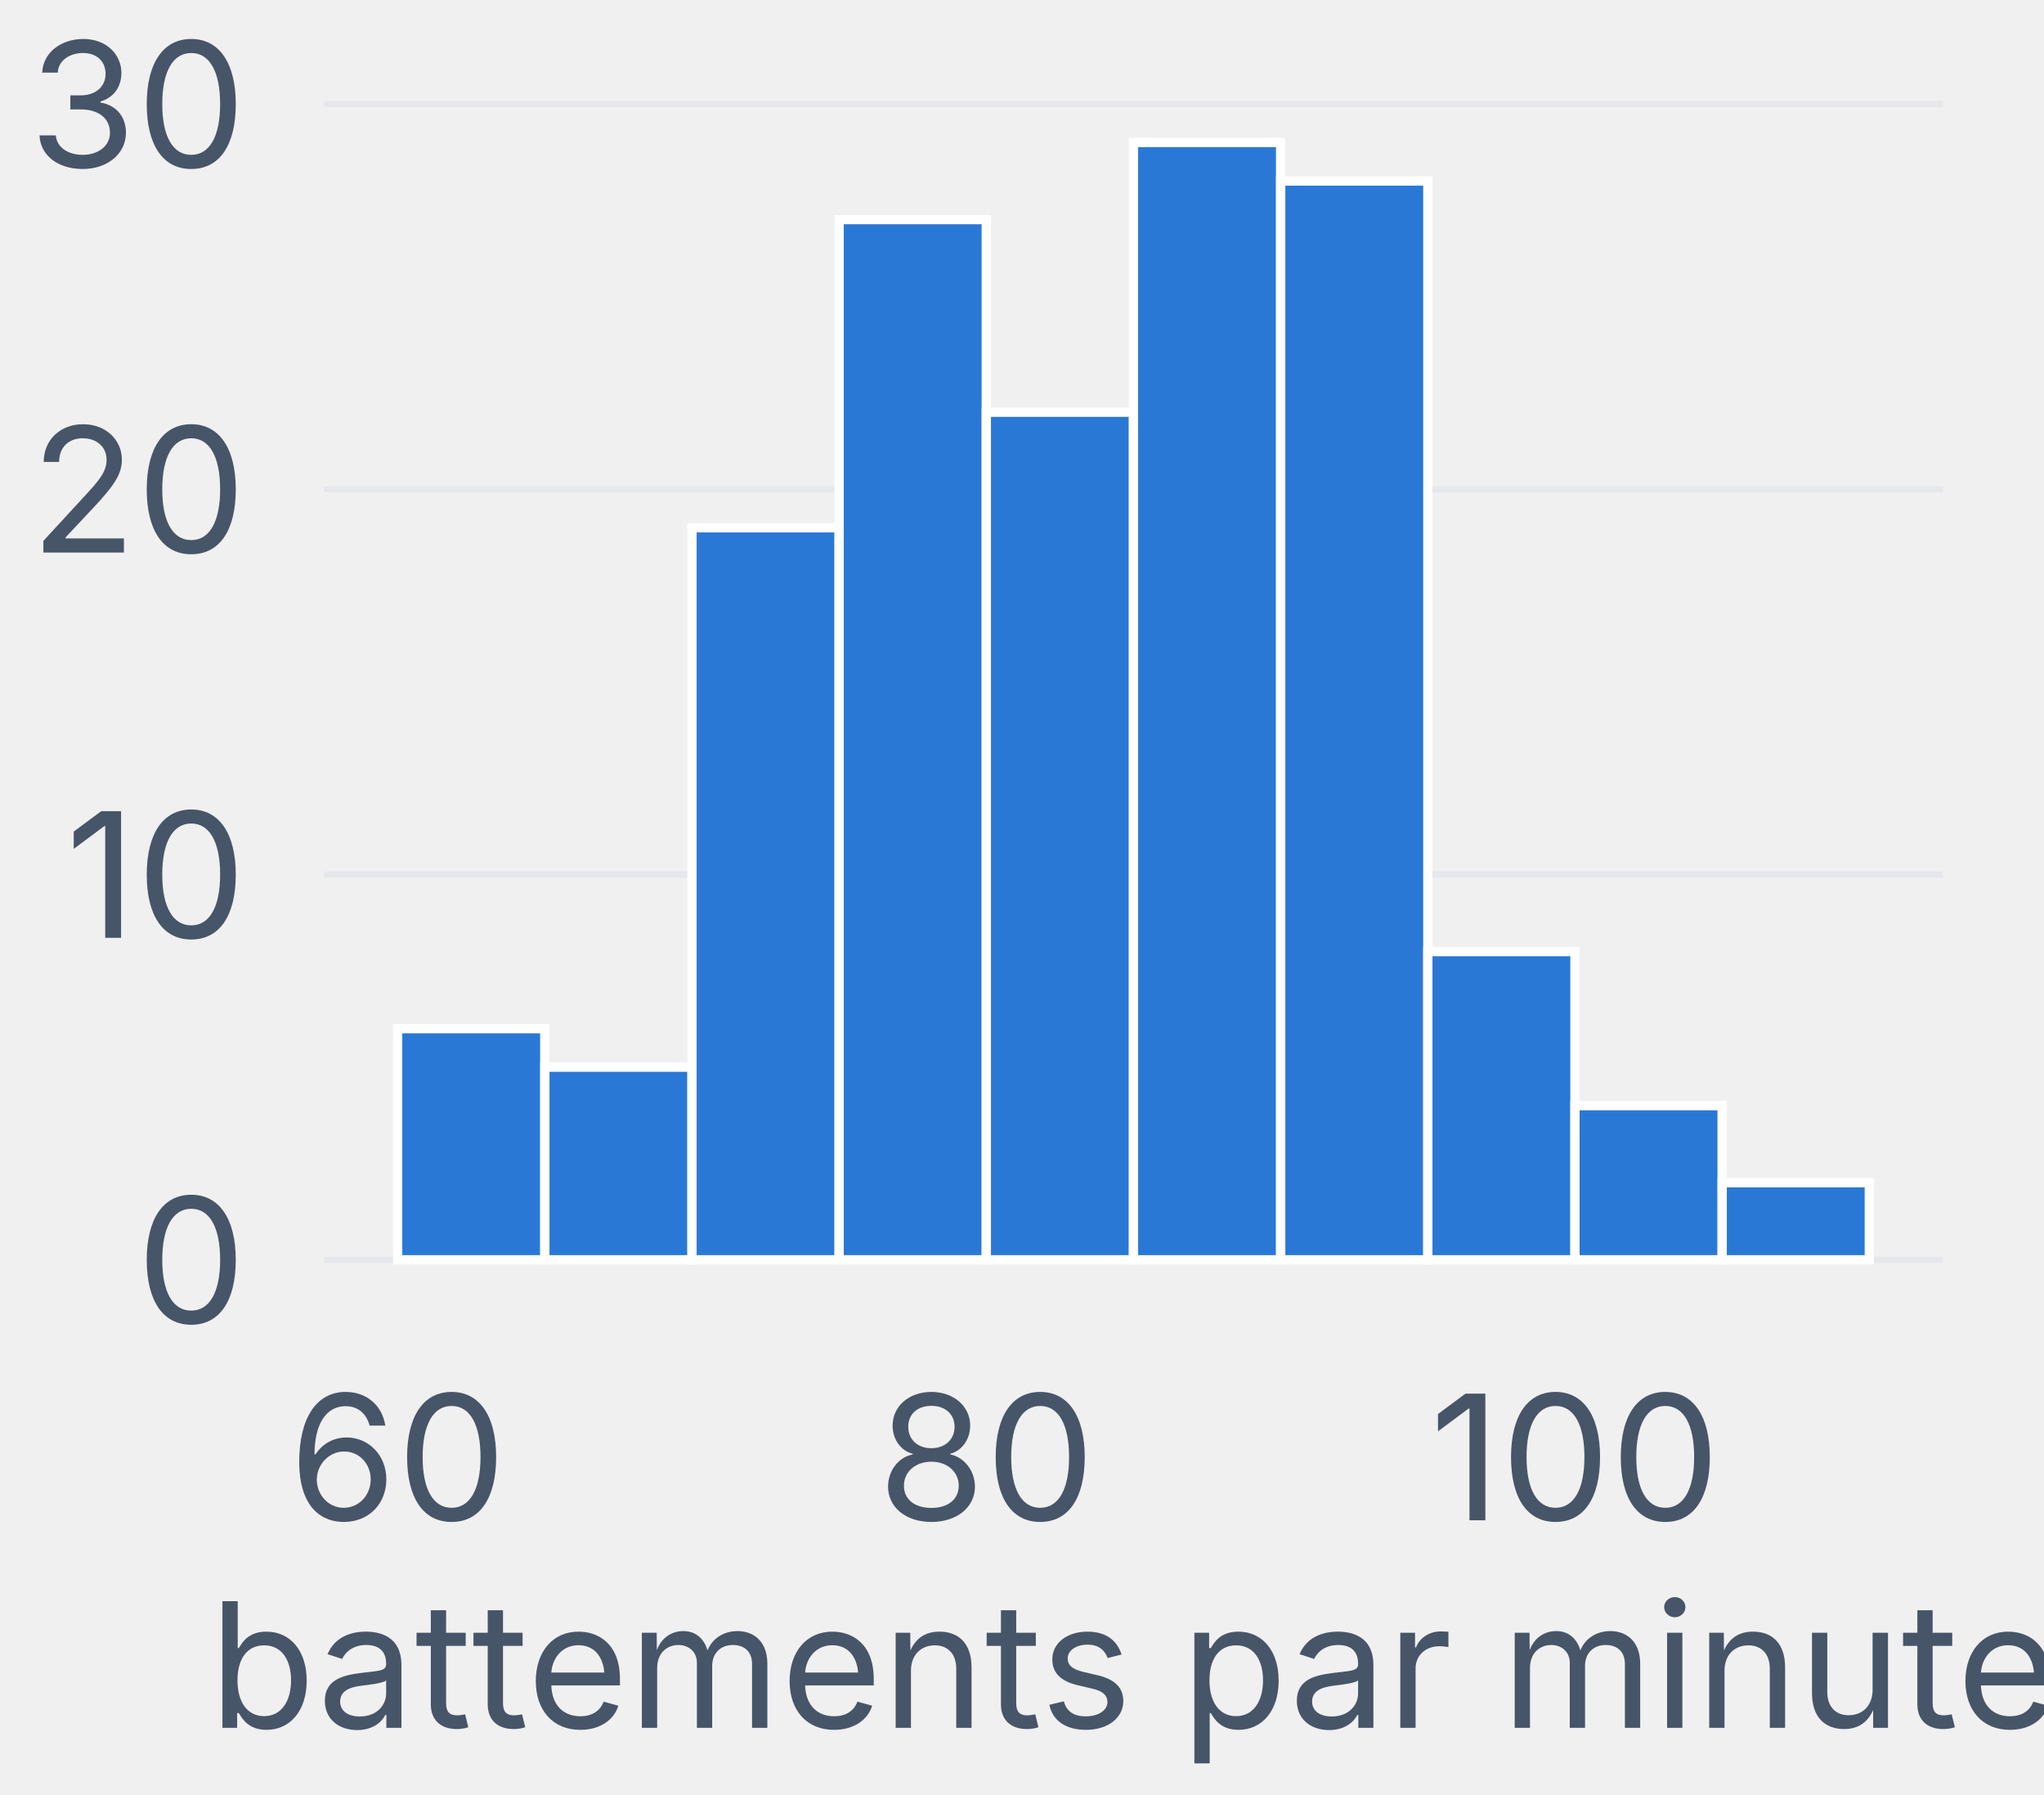
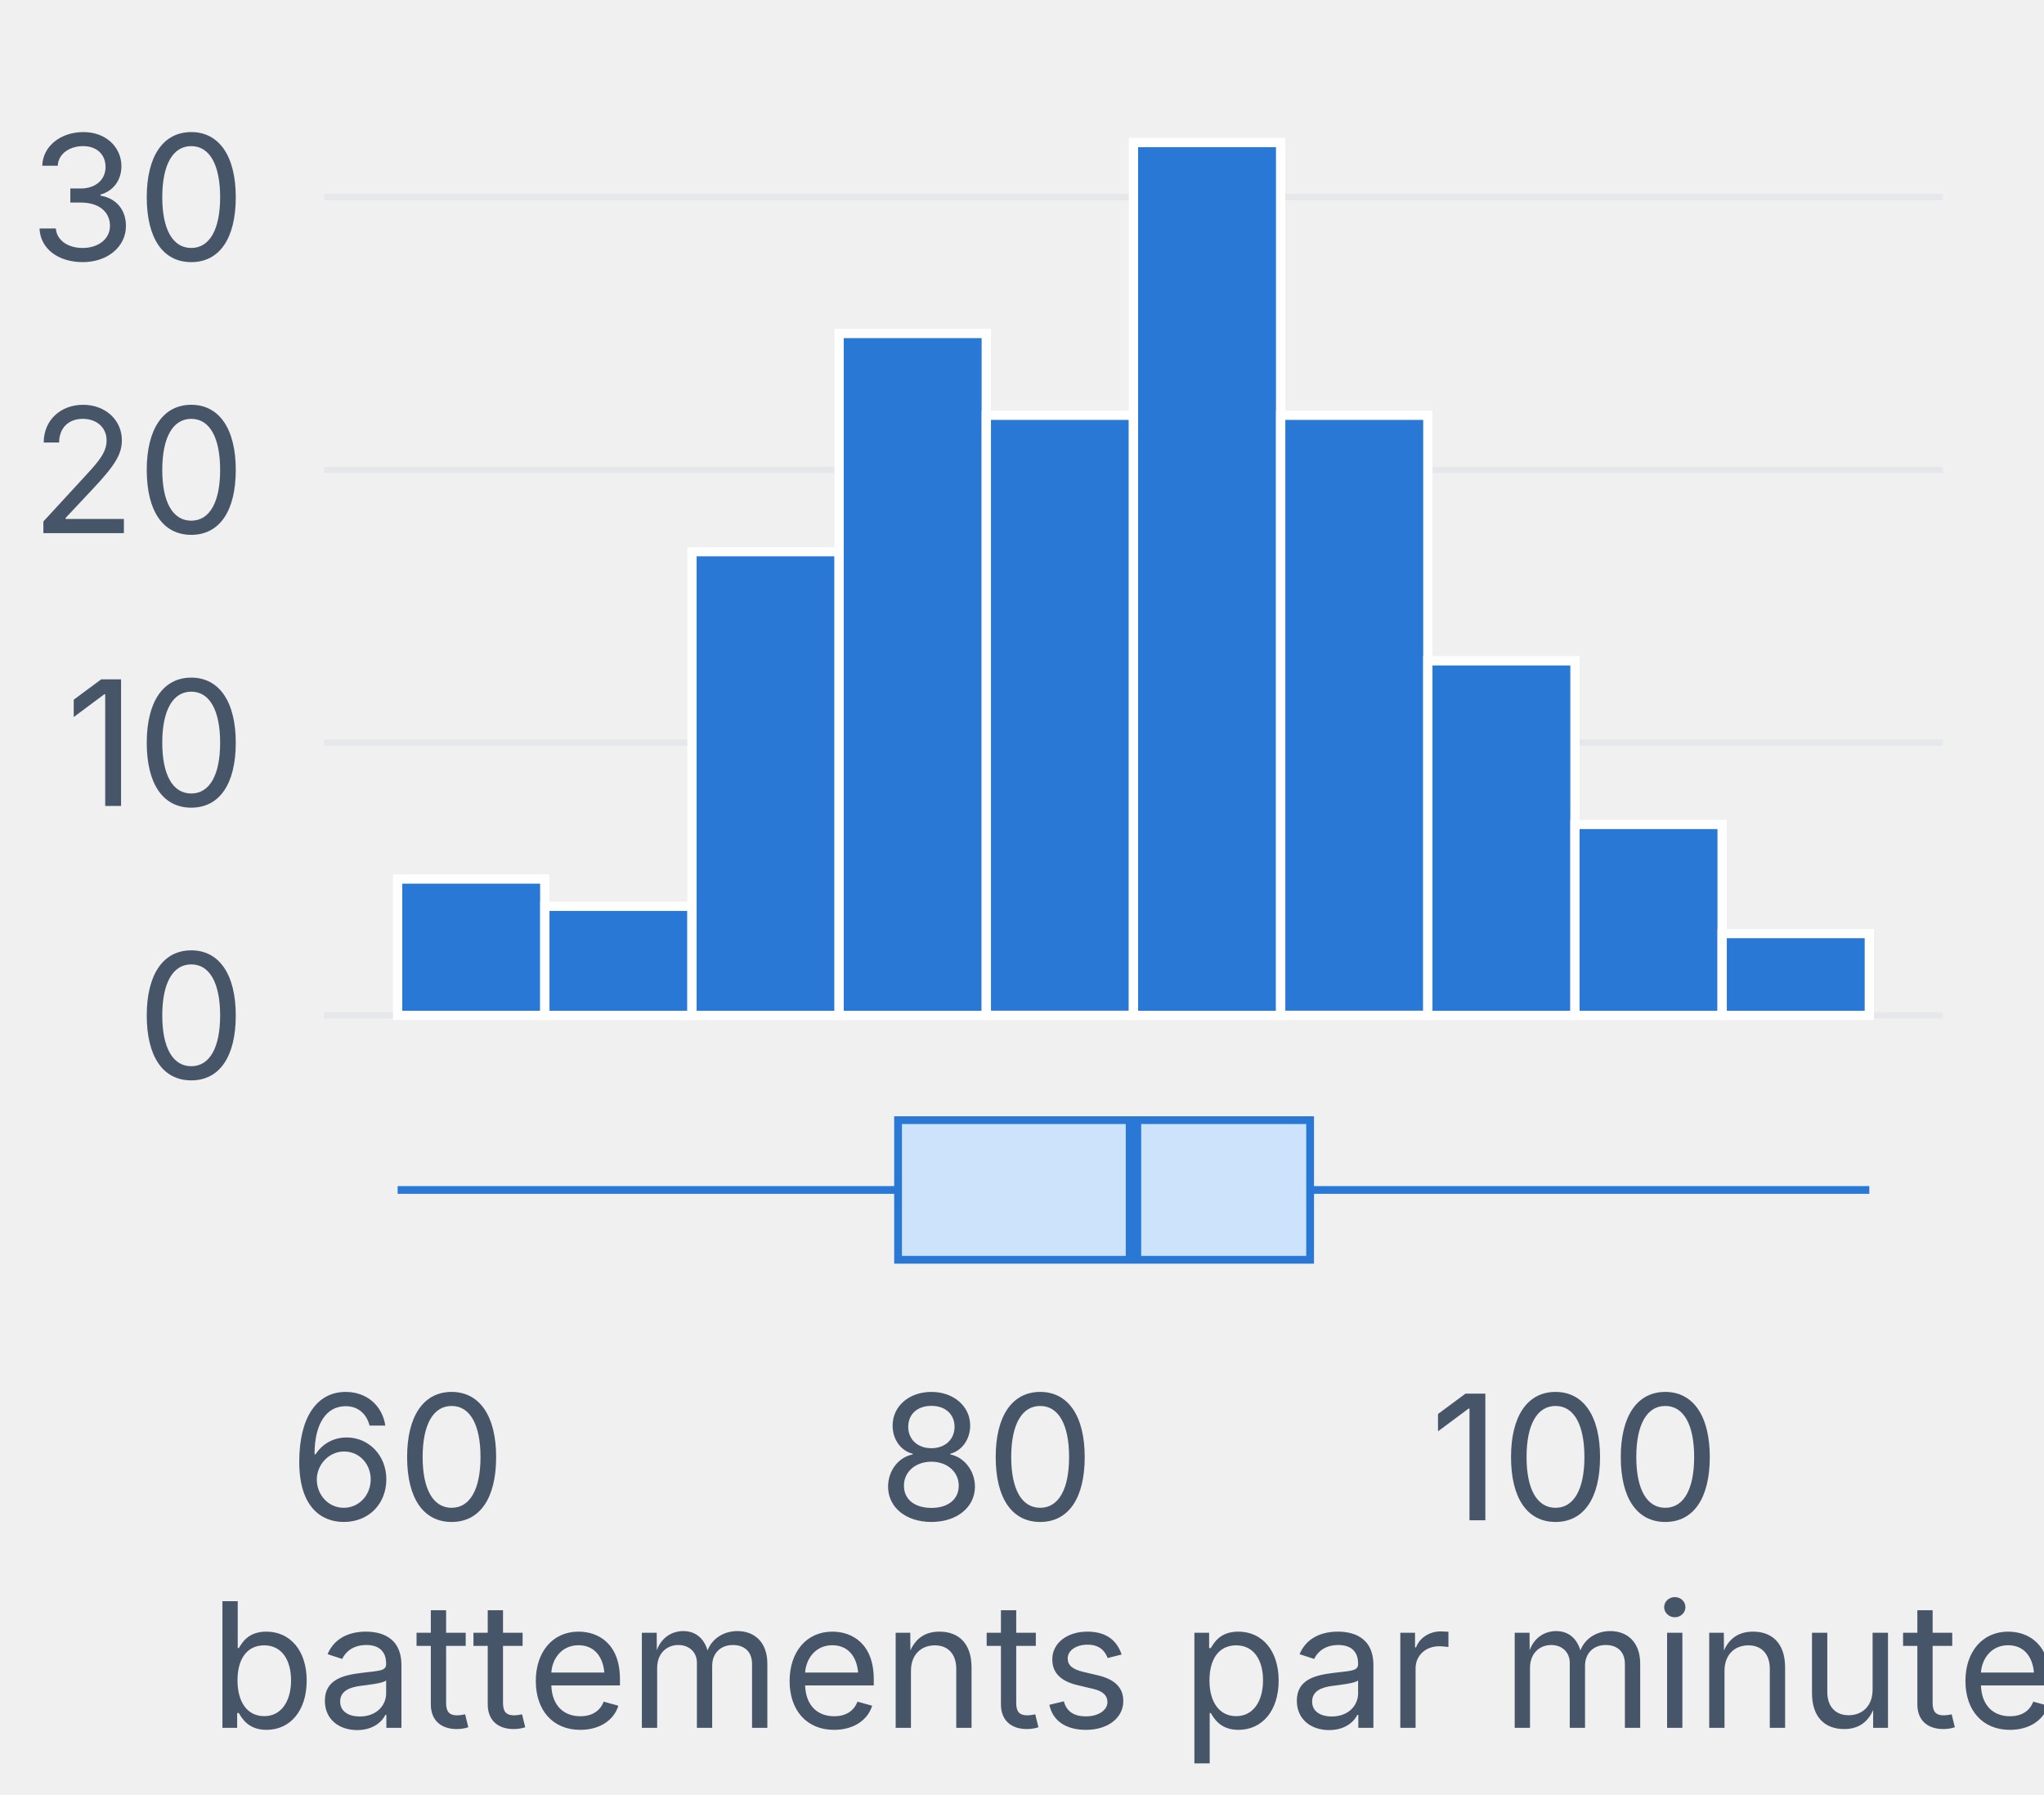
<svg xmlns="http://www.w3.org/2000/svg" class="svglite" width="282.00pt" height="247.50pt" viewBox="0 0 282.00 247.50">
  <defs>
    <style type="text/css">
    .svglite line, .svglite polyline, .svglite polygon, .svglite path, .svglite rect, .svglite circle {
      fill: none;
      stroke: #000000;
      stroke-linecap: round;
      stroke-linejoin: round;
      stroke-miterlimit: 10.00;
    }
    .svglite text {
      white-space: pre;
    }
  </style>
  </defs>
  <rect width="100%" height="100%" style="stroke: none; fill: none;" />
  <defs>
    <clipPath id="cpMC4wMHwyODIuMDB8MC4wMHwyNDcuNTA=">
      <rect x="0.00" y="0.00" width="282.00" height="247.50" />
    </clipPath>
  </defs>
  <g clip-path="url(#cpMC4wMHwyODIuMDB8MC4wMHwyNDcuNTA=)">
</g>
  <defs>
    <clipPath id="cpNDQuNzF8MjY4LjA1fDExLjk2fDE4MS40OA==">
      <rect x="44.71" y="11.96" width="223.34" height="169.52" />
    </clipPath>
  </defs>
  <g clip-path="url(#cpNDQuNzF8MjY4LjA1fDExLjk2fDE4MS40OA==)">
-     <polyline points="44.71,173.77 268.05,173.77 " style="stroke-width: 0.85; stroke: #E5E7EB; stroke-linecap: butt;" />
-     <polyline points="44.71,120.63 268.05,120.63 " style="stroke-width: 0.85; stroke: #E5E7EB; stroke-linecap: butt;" />
-     <polyline points="44.71,67.49 268.05,67.49 " style="stroke-width: 0.85; stroke: #E5E7EB; stroke-linecap: butt;" />
-     <polyline points="44.71,14.35 268.05,14.35 " style="stroke-width: 0.85; stroke: #E5E7EB; stroke-linecap: butt;" />
-     <rect x="54.86" y="141.89" width="20.30" height="31.88" style="stroke-width: 1.28; stroke: #FFFFFF; stroke-linecap: butt; stroke-linejoin: miter; fill: #2A78D6;" />
-     <rect x="75.17" y="147.20" width="20.30" height="26.57" style="stroke-width: 1.28; stroke: #FFFFFF; stroke-linecap: butt; stroke-linejoin: miter; fill: #2A78D6;" />
-     <rect x="95.47" y="72.80" width="20.30" height="100.97" style="stroke-width: 1.28; stroke: #FFFFFF; stroke-linecap: butt; stroke-linejoin: miter; fill: #2A78D6;" />
-     <rect x="115.77" y="30.29" width="20.30" height="143.48" style="stroke-width: 1.28; stroke: #FFFFFF; stroke-linecap: butt; stroke-linejoin: miter; fill: #2A78D6;" />
-     <rect x="136.08" y="56.86" width="20.30" height="116.91" style="stroke-width: 1.28; stroke: #FFFFFF; stroke-linecap: butt; stroke-linejoin: miter; fill: #2A78D6;" />
-     <rect x="156.38" y="19.66" width="20.30" height="154.11" style="stroke-width: 1.28; stroke: #FFFFFF; stroke-linecap: butt; stroke-linejoin: miter; fill: #2A78D6;" />
-     <rect x="176.69" y="24.97" width="20.30" height="148.80" style="stroke-width: 1.28; stroke: #FFFFFF; stroke-linecap: butt; stroke-linejoin: miter; fill: #2A78D6;" />
-     <rect x="196.99" y="131.26" width="20.30" height="42.51" style="stroke-width: 1.28; stroke: #FFFFFF; stroke-linecap: butt; stroke-linejoin: miter; fill: #2A78D6;" />
-     <rect x="217.29" y="152.51" width="20.30" height="21.26" style="stroke-width: 1.28; stroke: #FFFFFF; stroke-linecap: butt; stroke-linejoin: miter; fill: #2A78D6;" />
-     <rect x="237.60" y="163.14" width="20.30" height="10.63" style="stroke-width: 1.28; stroke: #FFFFFF; stroke-linecap: butt; stroke-linejoin: miter; fill: #2A78D6;" />
+     <polyline points="44.71,140.06 268.05,140.06 " style="stroke-width: 0.85; stroke: #E5E7EB; stroke-linecap: butt;" />
+     <polyline points="44.71,102.43 268.05,102.43 " style="stroke-width: 0.85; stroke: #E5E7EB; stroke-linecap: butt;" />
+     <polyline points="44.71,64.81 268.05,64.81 " style="stroke-width: 0.85; stroke: #E5E7EB; stroke-linecap: butt;" />
+     <polyline points="44.71,27.19 268.05,27.19 " style="stroke-width: 0.85; stroke: #E5E7EB; stroke-linecap: butt;" />
+     <rect x="54.86" y="121.25" width="20.30" height="18.81" style="stroke-width: 1.28; stroke: #FFFFFF; stroke-linecap: butt; stroke-linejoin: miter; fill: #2A78D6;" />
+     <rect x="75.17" y="125.01" width="20.30" height="15.05" style="stroke-width: 1.28; stroke: #FFFFFF; stroke-linecap: butt; stroke-linejoin: miter; fill: #2A78D6;" />
+     <rect x="95.47" y="76.10" width="20.30" height="63.96" style="stroke-width: 1.28; stroke: #FFFFFF; stroke-linecap: butt; stroke-linejoin: miter; fill: #2A78D6;" />
+     <rect x="115.77" y="46.00" width="20.30" height="94.06" style="stroke-width: 1.28; stroke: #FFFFFF; stroke-linecap: butt; stroke-linejoin: miter; fill: #2A78D6;" />
+     <rect x="136.08" y="57.28" width="20.30" height="82.77" style="stroke-width: 1.28; stroke: #FFFFFF; stroke-linecap: butt; stroke-linejoin: miter; fill: #2A78D6;" />
+     <rect x="156.38" y="19.66" width="20.30" height="120.40" style="stroke-width: 1.28; stroke: #FFFFFF; stroke-linecap: butt; stroke-linejoin: miter; fill: #2A78D6;" />
+     <rect x="176.69" y="57.28" width="20.30" height="82.77" style="stroke-width: 1.28; stroke: #FFFFFF; stroke-linecap: butt; stroke-linejoin: miter; fill: #2A78D6;" />
+     <rect x="196.99" y="91.15" width="20.30" height="48.91" style="stroke-width: 1.28; stroke: #FFFFFF; stroke-linecap: butt; stroke-linejoin: miter; fill: #2A78D6;" />
+     <rect x="217.29" y="113.72" width="20.30" height="26.34" style="stroke-width: 1.28; stroke: #FFFFFF; stroke-linecap: butt; stroke-linejoin: miter; fill: #2A78D6;" />
+     <rect x="237.60" y="128.77" width="20.30" height="11.29" style="stroke-width: 1.28; stroke: #FFFFFF; stroke-linecap: butt; stroke-linejoin: miter; fill: #2A78D6;" />
+     <line x1="180.75" y1="164.14" x2="257.90" y2="164.14" style="stroke-width: 1.07; stroke: #2A78D6; stroke-linecap: butt;" />
+     <line x1="123.90" y1="164.14" x2="54.86" y2="164.14" style="stroke-width: 1.07; stroke: #2A78D6; stroke-linecap: butt;" />
+     <polygon points="180.75,173.77 123.90,173.77 123.90,154.51 180.75,154.51 180.75,173.77 " style="stroke-width: 1.07; stroke: #2A78D6; stroke-linecap: butt; stroke-linejoin: miter; fill: #CDE2FB;" />
+     <line x1="156.38" y1="173.77" x2="156.38" y2="154.51" style="stroke-width: 2.13; stroke: #2A78D6; stroke-linecap: butt; stroke-linejoin: miter;" />
  </g>
  <g clip-path="url(#cpMC4wMHwyODIuMDB8MC4wMHwyNDcuNTA=)">
-     <text x="33.95" y="182.50" text-anchor="end" style="font-size: 24.00px;fill: #475569; font-family: &quot;Inter&quot;;" textLength="15.14px" lengthAdjust="spacingAndGlyphs">0</text>
-     <text x="33.95" y="129.36" text-anchor="end" style="font-size: 24.00px;fill: #475569; font-family: &quot;Inter&quot;;" textLength="24.90px" lengthAdjust="spacingAndGlyphs">10</text>
-     <text x="33.95" y="76.22" text-anchor="end" style="font-size: 24.00px;fill: #475569; font-family: &quot;Inter&quot;;" textLength="29.78px" lengthAdjust="spacingAndGlyphs">20</text>
-     <text x="33.95" y="23.08" text-anchor="end" style="font-size: 24.00px;fill: #475569; font-family: &quot;Inter&quot;;" textLength="29.97px" lengthAdjust="spacingAndGlyphs">30</text>
+     <text x="33.95" y="148.79" text-anchor="end" style="font-size: 24.00px;fill: #475569; font-family: &quot;Inter&quot;;" textLength="15.14px" lengthAdjust="spacingAndGlyphs">0</text>
+     <text x="33.95" y="111.17" text-anchor="end" style="font-size: 24.00px;fill: #475569; font-family: &quot;Inter&quot;;" textLength="24.90px" lengthAdjust="spacingAndGlyphs">10</text>
+     <text x="33.95" y="73.54" text-anchor="end" style="font-size: 24.00px;fill: #475569; font-family: &quot;Inter&quot;;" textLength="29.78px" lengthAdjust="spacingAndGlyphs">20</text>
+     <text x="33.95" y="35.92" text-anchor="end" style="font-size: 24.00px;fill: #475569; font-family: &quot;Inter&quot;;" textLength="29.97px" lengthAdjust="spacingAndGlyphs">30</text>
    <text x="54.86" y="209.70" text-anchor="middle" style="font-size: 24.00px;fill: #475569; font-family: &quot;Inter&quot;;" textLength="30.02px" lengthAdjust="spacingAndGlyphs">60</text>
    <text x="136.08" y="209.70" text-anchor="middle" style="font-size: 24.00px;fill: #475569; font-family: &quot;Inter&quot;;" textLength="29.99px" lengthAdjust="spacingAndGlyphs">80</text>
    <text x="217.29" y="209.70" text-anchor="middle" style="font-size: 24.00px;fill: #475569; font-family: &quot;Inter&quot;;" textLength="40.05px" lengthAdjust="spacingAndGlyphs">100</text>
    <text x="156.38" y="238.33" text-anchor="middle" style="font-size: 24.00px;fill: #475569; font-family: &quot;Inter&quot;;" textLength="255.35px" lengthAdjust="spacingAndGlyphs">battements par minute</text>
  </g>
</svg>
